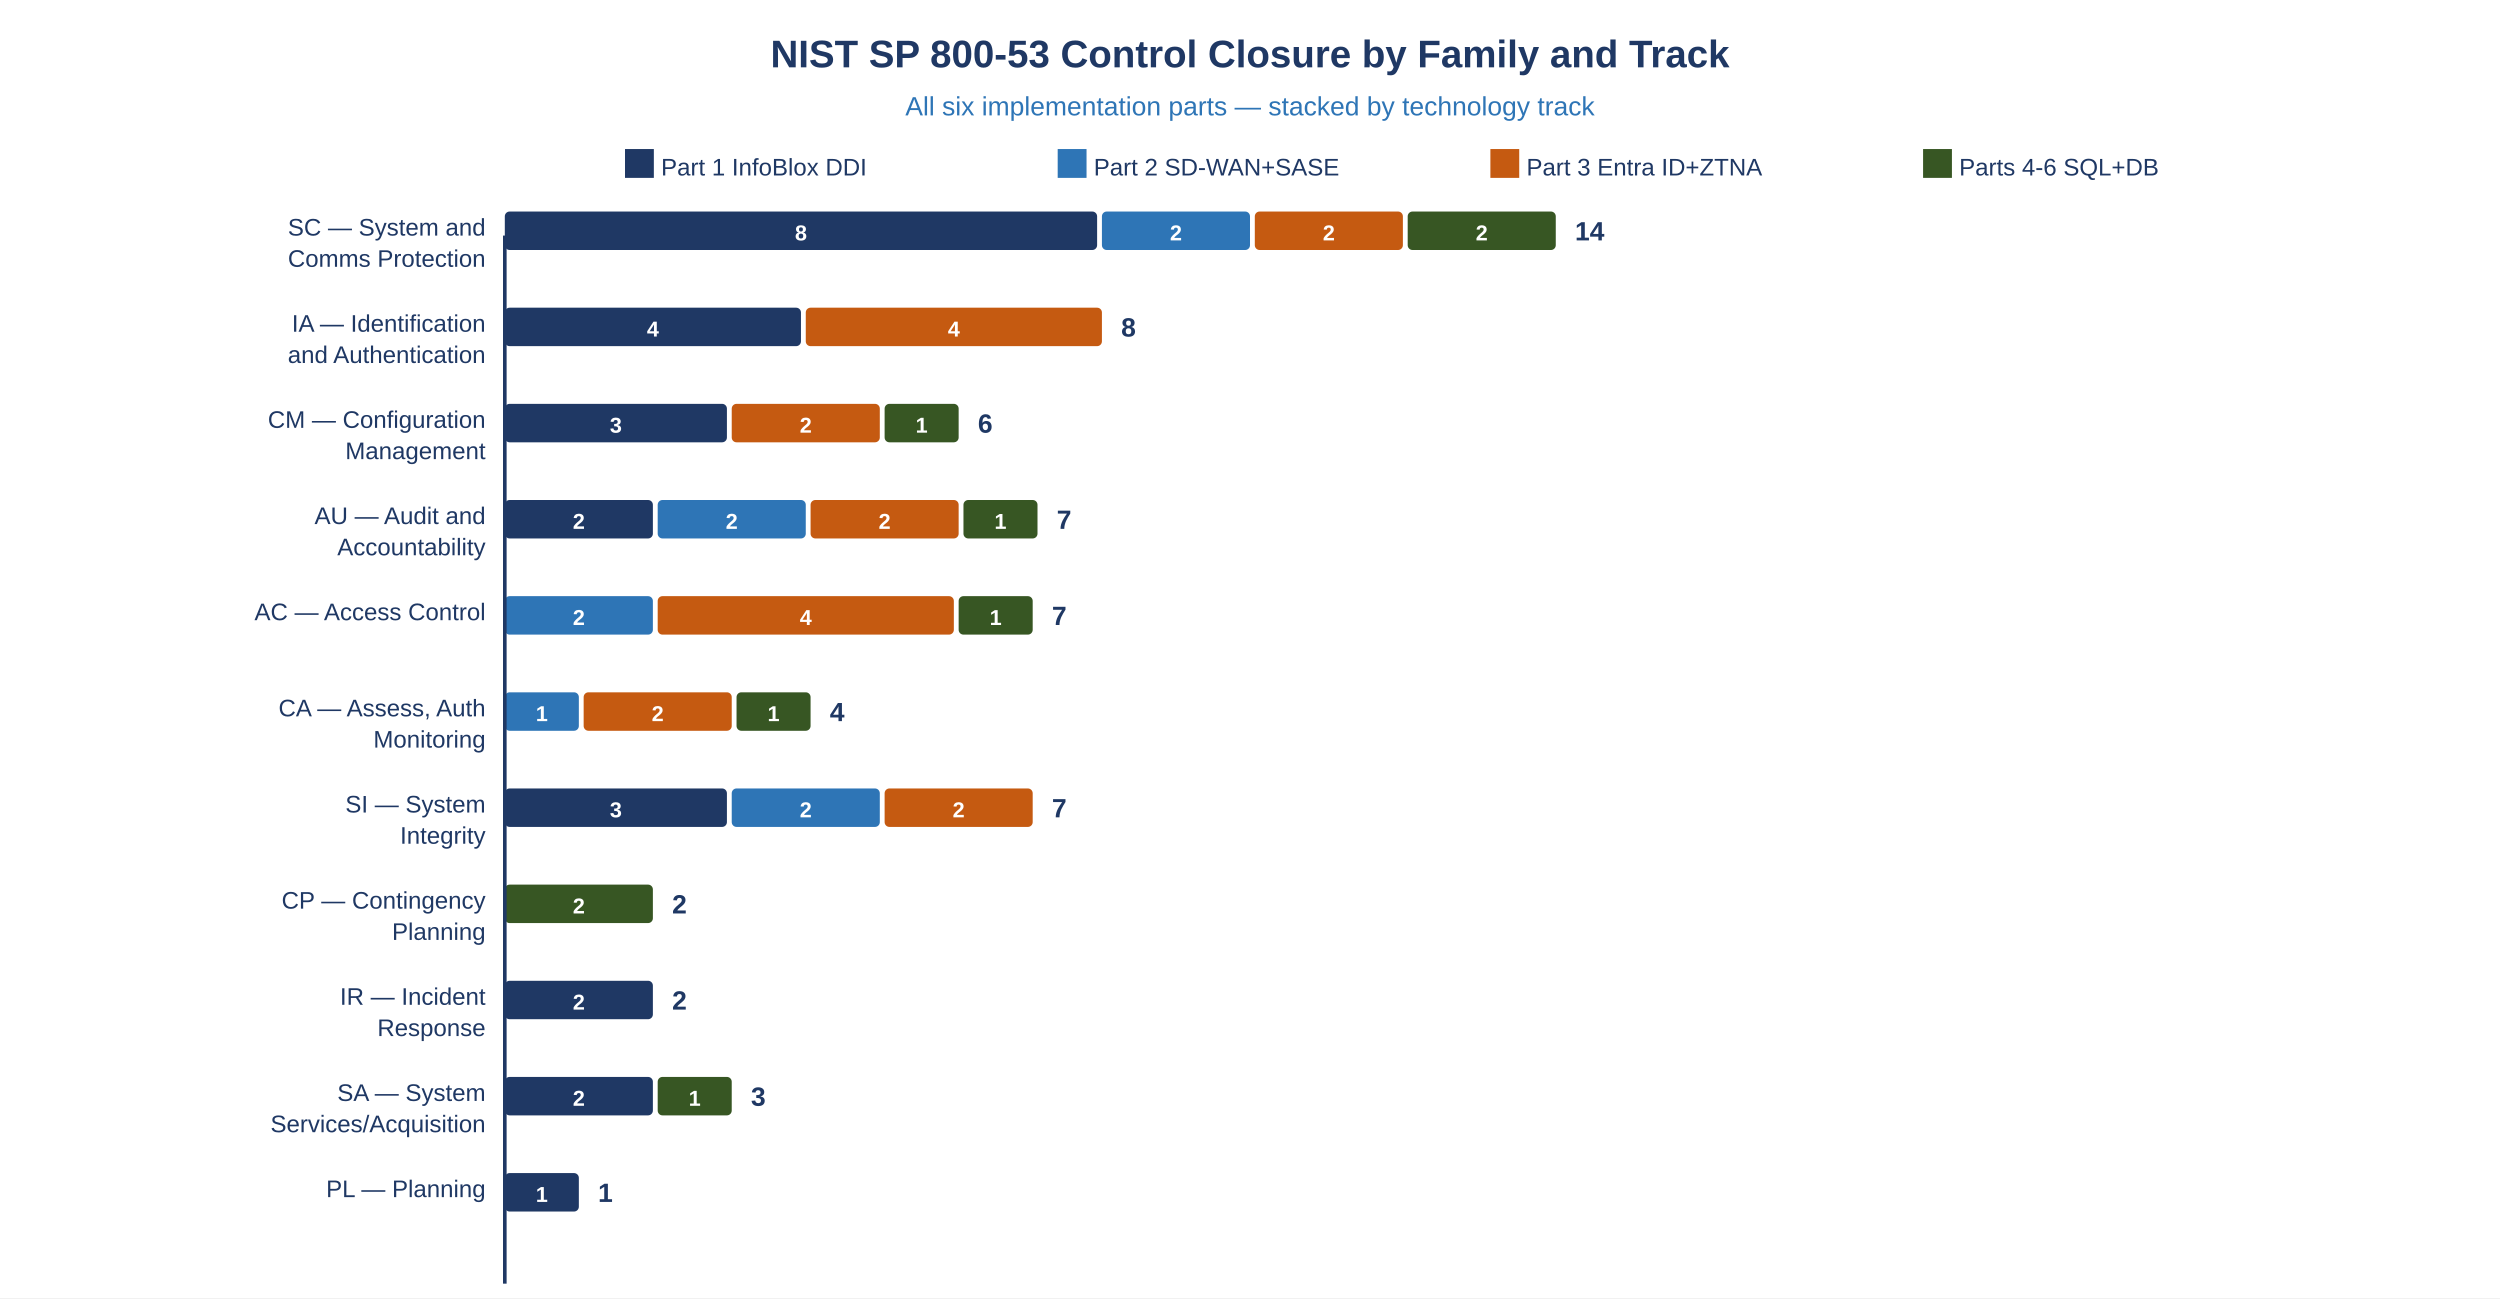
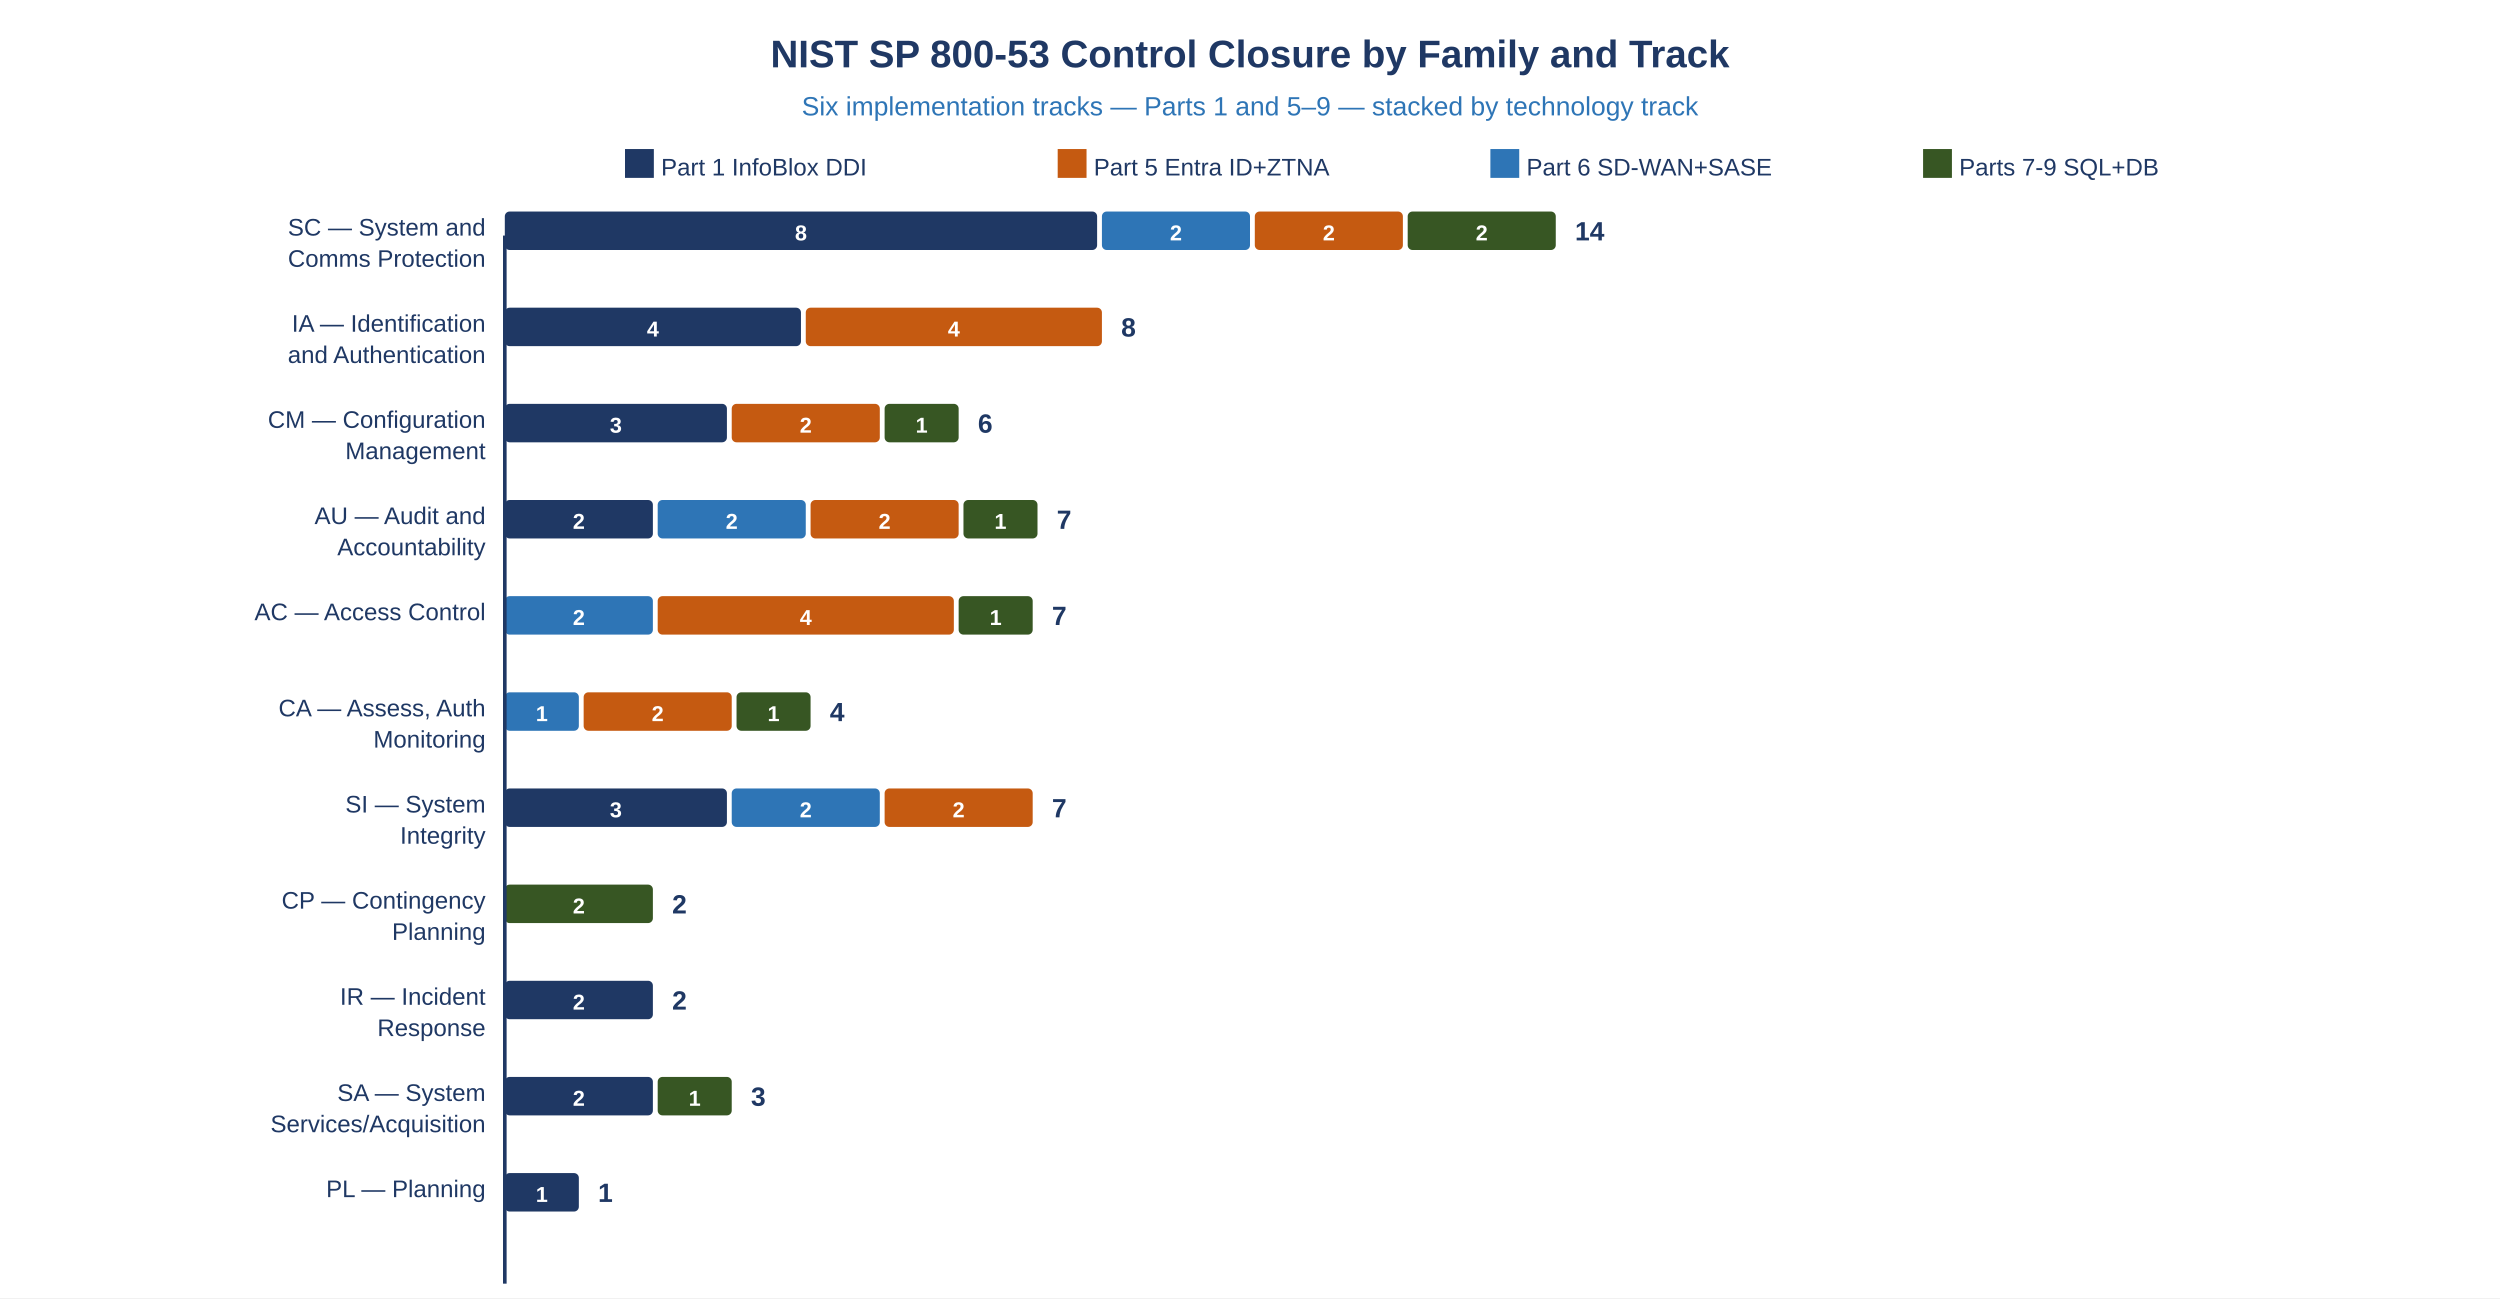
<svg xmlns="http://www.w3.org/2000/svg" viewBox="0 0 1040 540" style="font-family:Arial,sans-serif;background:#FFFFFF;">
  <rect width="1040" height="540" fill="#FFFFFF" />
  <defs>
    <marker id="arw" markerWidth="8" markerHeight="8" refX="6" refY="3" orient="auto">
      <path d="M0,0 L0,6 L8,3 z" fill="#AAAAAA" />
    </marker>
  </defs>
  <text x="520" y="28" text-anchor="middle" font-size="16" font-weight="bold" font-style="normal" fill="#1F3864">NIST SP 800-53 Control Closure by Family and Track</text>
-   <text x="520" y="48" text-anchor="middle" font-size="11" font-weight="normal" font-style="normal" fill="#2E75B6">All six implementation parts — stacked by technology track</text>
+   <text x="520" y="48" text-anchor="middle" font-size="11" font-weight="normal" font-style="normal" fill="#2E75B6">Six implementation tracks — Parts 1 and 5–9 — stacked by technology track</text>
  <rect x="260" y="62" width="12" height="12" rx="0" fill="#1F3864" />
  <text x="275" y="73" text-anchor="start" font-size="10" font-weight="normal" font-style="normal" fill="#1F3864">Part 1 InfoBlox DDI</text>
-   <rect x="440" y="62" width="12" height="12" rx="0" fill="#2E75B6" />
-   <text x="455" y="73" text-anchor="start" font-size="10" font-weight="normal" font-style="normal" fill="#1F3864">Part 2 SD-WAN+SASE</text>
-   <rect x="620" y="62" width="12" height="12" rx="0" fill="#C55A11" />
-   <text x="635" y="73" text-anchor="start" font-size="10" font-weight="normal" font-style="normal" fill="#1F3864">Part 3 Entra ID+ZTNA</text>
+   <rect x="440" y="62" width="12" height="12" rx="0" fill="#C55A11" />
+   <text x="455" y="73" text-anchor="start" font-size="10" font-weight="normal" font-style="normal" fill="#1F3864">Part 5 Entra ID+ZTNA</text>
+   <rect x="620" y="62" width="12" height="12" rx="0" fill="#2E75B6" />
+   <text x="635" y="73" text-anchor="start" font-size="10" font-weight="normal" font-style="normal" fill="#1F3864">Part 6 SD-WAN+SASE</text>
  <rect x="800" y="62" width="12" height="12" rx="0" fill="#375623" />
-   <text x="815" y="73" text-anchor="start" font-size="10" font-weight="normal" font-style="normal" fill="#1F3864">Parts 4-6 SQL+DB</text>
+   <text x="815" y="73" text-anchor="start" font-size="10" font-weight="normal" font-style="normal" fill="#1F3864">Parts 7-9 SQL+DB</text>
  <text x="202" y="98" text-anchor="end" font-size="10" font-weight="normal" font-style="normal" fill="#1F3864">SC — System and</text>
  <text x="202" y="111" text-anchor="end" font-size="10" font-weight="normal" font-style="normal" fill="#1F3864">Comms Protection</text>
  <rect x="210" y="88" width="246.4" height="16" rx="2" fill="#1F3864" />
  <text x="333.2" y="100" text-anchor="middle" font-size="9" font-weight="bold" font-style="normal" fill="#FFFFFF">8</text>
  <rect x="458.4" y="88" width="61.6" height="16" rx="2" fill="#2E75B6" />
  <text x="489.2" y="100" text-anchor="middle" font-size="9" font-weight="bold" font-style="normal" fill="#FFFFFF">2</text>
  <rect x="522.0" y="88" width="61.6" height="16" rx="2" fill="#C55A11" />
  <text x="552.8" y="100" text-anchor="middle" font-size="9" font-weight="bold" font-style="normal" fill="#FFFFFF">2</text>
  <rect x="585.6" y="88" width="61.6" height="16" rx="2" fill="#375623" />
  <text x="616.4" y="100" text-anchor="middle" font-size="9" font-weight="bold" font-style="normal" fill="#FFFFFF">2</text>
  <text x="655.2" y="100" text-anchor="start" font-size="11" font-weight="bold" font-style="normal" fill="#1F3864">14</text>
  <text x="202" y="138" text-anchor="end" font-size="10" font-weight="normal" font-style="normal" fill="#1F3864">IA — Identification</text>
  <text x="202" y="151" text-anchor="end" font-size="10" font-weight="normal" font-style="normal" fill="#1F3864">and Authentication</text>
  <rect x="210" y="128" width="123.2" height="16" rx="2" fill="#1F3864" />
  <text x="271.6" y="140" text-anchor="middle" font-size="9" font-weight="bold" font-style="normal" fill="#FFFFFF">4</text>
  <rect x="335.2" y="128" width="123.2" height="16" rx="2" fill="#C55A11" />
  <text x="396.8" y="140" text-anchor="middle" font-size="9" font-weight="bold" font-style="normal" fill="#FFFFFF">4</text>
  <text x="466.4" y="140" text-anchor="start" font-size="11" font-weight="bold" font-style="normal" fill="#1F3864">8</text>
  <text x="202" y="178" text-anchor="end" font-size="10" font-weight="normal" font-style="normal" fill="#1F3864">CM — Configuration</text>
  <text x="202" y="191" text-anchor="end" font-size="10" font-weight="normal" font-style="normal" fill="#1F3864">Management</text>
  <rect x="210" y="168" width="92.4" height="16" rx="2" fill="#1F3864" />
  <text x="256.2" y="180" text-anchor="middle" font-size="9" font-weight="bold" font-style="normal" fill="#FFFFFF">3</text>
  <rect x="304.4" y="168" width="61.6" height="16" rx="2" fill="#C55A11" />
  <text x="335.2" y="180" text-anchor="middle" font-size="9" font-weight="bold" font-style="normal" fill="#FFFFFF">2</text>
  <rect x="368.0" y="168" width="30.8" height="16" rx="2" fill="#375623" />
  <text x="383.4" y="180" text-anchor="middle" font-size="9" font-weight="bold" font-style="normal" fill="#FFFFFF">1</text>
  <text x="406.8" y="180" text-anchor="start" font-size="11" font-weight="bold" font-style="normal" fill="#1F3864">6</text>
  <text x="202" y="218" text-anchor="end" font-size="10" font-weight="normal" font-style="normal" fill="#1F3864">AU — Audit and</text>
  <text x="202" y="231" text-anchor="end" font-size="10" font-weight="normal" font-style="normal" fill="#1F3864">Accountability</text>
  <rect x="210" y="208" width="61.6" height="16" rx="2" fill="#1F3864" />
  <text x="240.8" y="220" text-anchor="middle" font-size="9" font-weight="bold" font-style="normal" fill="#FFFFFF">2</text>
  <rect x="273.6" y="208" width="61.6" height="16" rx="2" fill="#2E75B6" />
  <text x="304.4" y="220" text-anchor="middle" font-size="9" font-weight="bold" font-style="normal" fill="#FFFFFF">2</text>
  <rect x="337.2" y="208" width="61.6" height="16" rx="2" fill="#C55A11" />
  <text x="368" y="220" text-anchor="middle" font-size="9" font-weight="bold" font-style="normal" fill="#FFFFFF">2</text>
  <rect x="400.8" y="208" width="30.8" height="16" rx="2" fill="#375623" />
  <text x="416.2" y="220" text-anchor="middle" font-size="9" font-weight="bold" font-style="normal" fill="#FFFFFF">1</text>
  <text x="439.6" y="220" text-anchor="start" font-size="11" font-weight="bold" font-style="normal" fill="#1F3864">7</text>
  <text x="202" y="258" text-anchor="end" font-size="10" font-weight="normal" font-style="normal" fill="#1F3864">AC — Access Control</text>
  <rect x="210" y="248" width="61.6" height="16" rx="2" fill="#2E75B6" />
  <text x="240.8" y="260" text-anchor="middle" font-size="9" font-weight="bold" font-style="normal" fill="#FFFFFF">2</text>
  <rect x="273.6" y="248" width="123.2" height="16" rx="2" fill="#C55A11" />
  <text x="335.2" y="260" text-anchor="middle" font-size="9" font-weight="bold" font-style="normal" fill="#FFFFFF">4</text>
  <rect x="398.8" y="248" width="30.8" height="16" rx="2" fill="#375623" />
  <text x="414.2" y="260" text-anchor="middle" font-size="9" font-weight="bold" font-style="normal" fill="#FFFFFF">1</text>
  <text x="437.6" y="260" text-anchor="start" font-size="11" font-weight="bold" font-style="normal" fill="#1F3864">7</text>
  <text x="202" y="298" text-anchor="end" font-size="10" font-weight="normal" font-style="normal" fill="#1F3864">CA — Assess, Auth</text>
  <text x="202" y="311" text-anchor="end" font-size="10" font-weight="normal" font-style="normal" fill="#1F3864">Monitoring</text>
  <rect x="210" y="288" width="30.8" height="16" rx="2" fill="#2E75B6" />
  <text x="225.4" y="300" text-anchor="middle" font-size="9" font-weight="bold" font-style="normal" fill="#FFFFFF">1</text>
  <rect x="242.8" y="288" width="61.6" height="16" rx="2" fill="#C55A11" />
  <text x="273.6" y="300" text-anchor="middle" font-size="9" font-weight="bold" font-style="normal" fill="#FFFFFF">2</text>
  <rect x="306.4" y="288" width="30.8" height="16" rx="2" fill="#375623" />
  <text x="321.8" y="300" text-anchor="middle" font-size="9" font-weight="bold" font-style="normal" fill="#FFFFFF">1</text>
  <text x="345.2" y="300" text-anchor="start" font-size="11" font-weight="bold" font-style="normal" fill="#1F3864">4</text>
  <text x="202" y="338" text-anchor="end" font-size="10" font-weight="normal" font-style="normal" fill="#1F3864">SI — System</text>
  <text x="202" y="351" text-anchor="end" font-size="10" font-weight="normal" font-style="normal" fill="#1F3864">Integrity</text>
  <rect x="210" y="328" width="92.4" height="16" rx="2" fill="#1F3864" />
  <text x="256.2" y="340" text-anchor="middle" font-size="9" font-weight="bold" font-style="normal" fill="#FFFFFF">3</text>
  <rect x="304.4" y="328" width="61.6" height="16" rx="2" fill="#2E75B6" />
  <text x="335.2" y="340" text-anchor="middle" font-size="9" font-weight="bold" font-style="normal" fill="#FFFFFF">2</text>
  <rect x="368.0" y="328" width="61.6" height="16" rx="2" fill="#C55A11" />
  <text x="398.8" y="340" text-anchor="middle" font-size="9" font-weight="bold" font-style="normal" fill="#FFFFFF">2</text>
  <text x="437.6" y="340" text-anchor="start" font-size="11" font-weight="bold" font-style="normal" fill="#1F3864">7</text>
  <text x="202" y="378" text-anchor="end" font-size="10" font-weight="normal" font-style="normal" fill="#1F3864">CP — Contingency</text>
  <text x="202" y="391" text-anchor="end" font-size="10" font-weight="normal" font-style="normal" fill="#1F3864">Planning</text>
  <rect x="210" y="368" width="61.6" height="16" rx="2" fill="#375623" />
  <text x="240.8" y="380" text-anchor="middle" font-size="9" font-weight="bold" font-style="normal" fill="#FFFFFF">2</text>
  <text x="279.6" y="380" text-anchor="start" font-size="11" font-weight="bold" font-style="normal" fill="#1F3864">2</text>
  <text x="202" y="418" text-anchor="end" font-size="10" font-weight="normal" font-style="normal" fill="#1F3864">IR — Incident</text>
  <text x="202" y="431" text-anchor="end" font-size="10" font-weight="normal" font-style="normal" fill="#1F3864">Response</text>
  <rect x="210" y="408" width="61.6" height="16" rx="2" fill="#1F3864" />
  <text x="240.8" y="420" text-anchor="middle" font-size="9" font-weight="bold" font-style="normal" fill="#FFFFFF">2</text>
  <text x="279.6" y="420" text-anchor="start" font-size="11" font-weight="bold" font-style="normal" fill="#1F3864">2</text>
  <text x="202" y="458" text-anchor="end" font-size="10" font-weight="normal" font-style="normal" fill="#1F3864">SA — System</text>
  <text x="202" y="471" text-anchor="end" font-size="10" font-weight="normal" font-style="normal" fill="#1F3864">Services/Acquisition</text>
  <rect x="210" y="448" width="61.6" height="16" rx="2" fill="#1F3864" />
  <text x="240.8" y="460" text-anchor="middle" font-size="9" font-weight="bold" font-style="normal" fill="#FFFFFF">2</text>
  <rect x="273.6" y="448" width="30.8" height="16" rx="2" fill="#375623" />
  <text x="289.0" y="460" text-anchor="middle" font-size="9" font-weight="bold" font-style="normal" fill="#FFFFFF">1</text>
  <text x="312.4" y="460" text-anchor="start" font-size="11" font-weight="bold" font-style="normal" fill="#1F3864">3</text>
  <text x="202" y="498" text-anchor="end" font-size="10" font-weight="normal" font-style="normal" fill="#1F3864">PL — Planning</text>
  <rect x="210" y="488" width="30.8" height="16" rx="2" fill="#1F3864" />
  <text x="225.4" y="500" text-anchor="middle" font-size="9" font-weight="bold" font-style="normal" fill="#FFFFFF">1</text>
  <text x="248.8" y="500" text-anchor="start" font-size="11" font-weight="bold" font-style="normal" fill="#1F3864">1</text>
  <line x1="210" y1="98" x2="210" y2="534" stroke="#1F3864" stroke-width="1.5" />
</svg>
